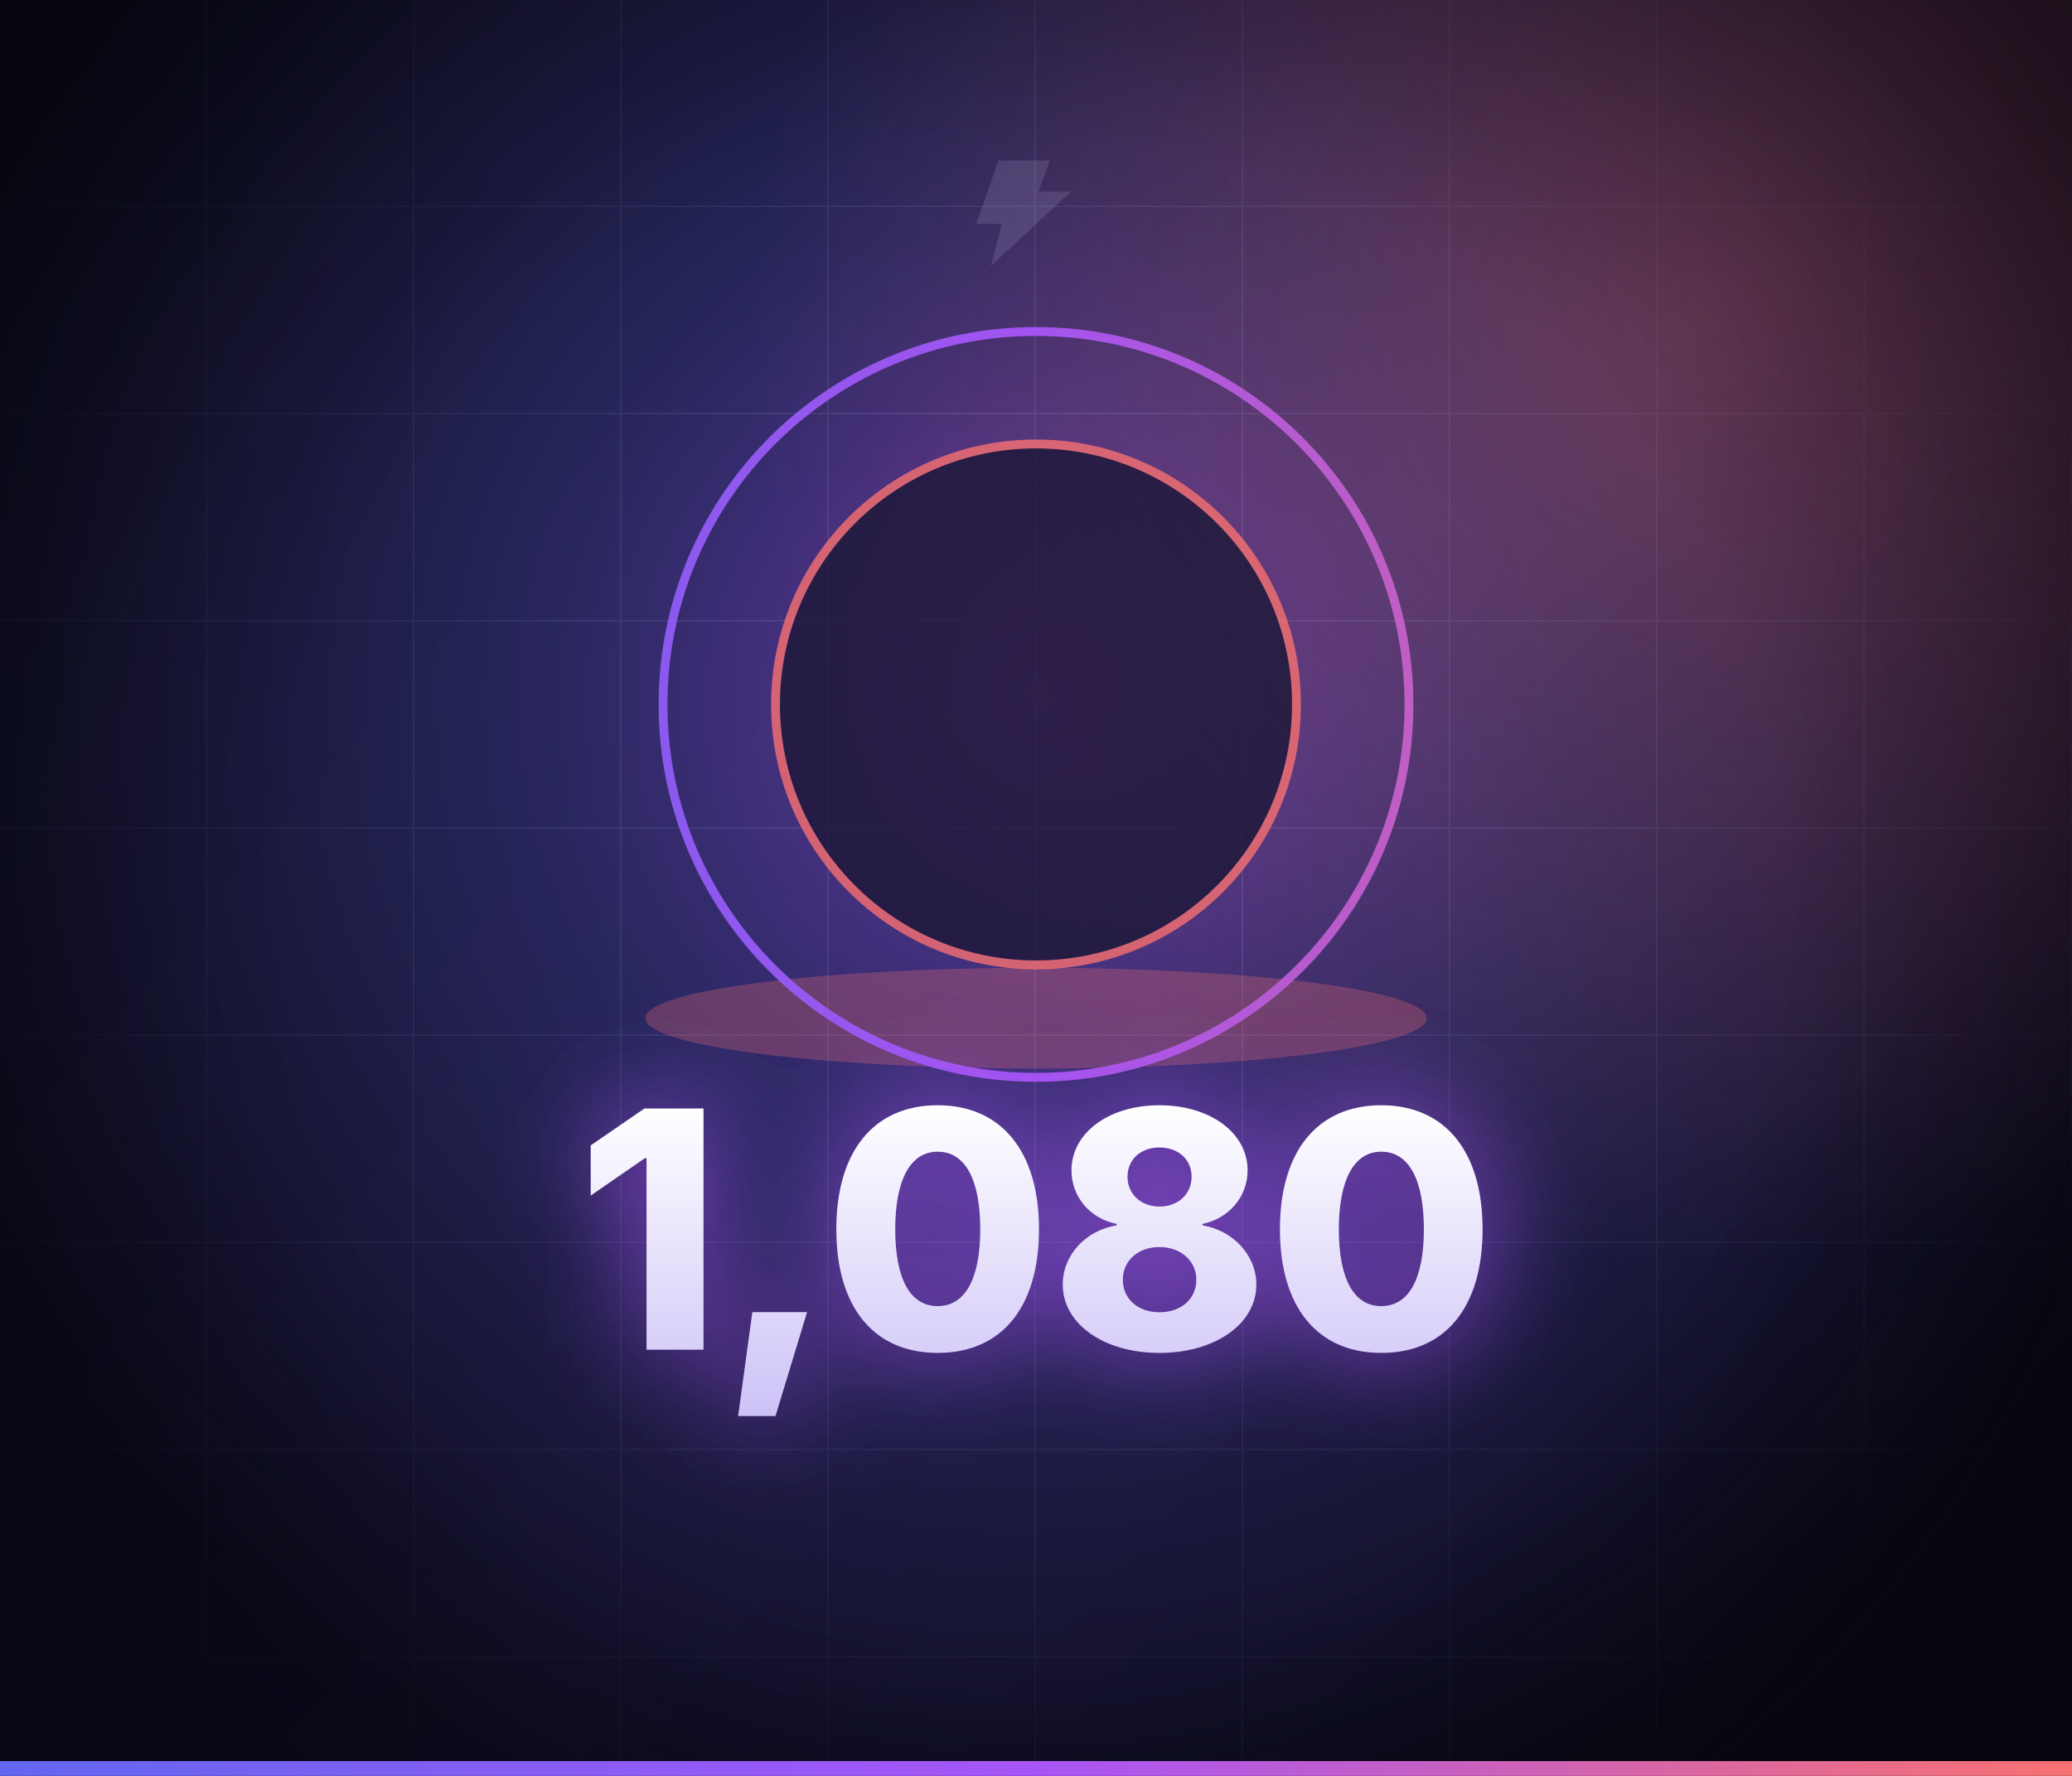
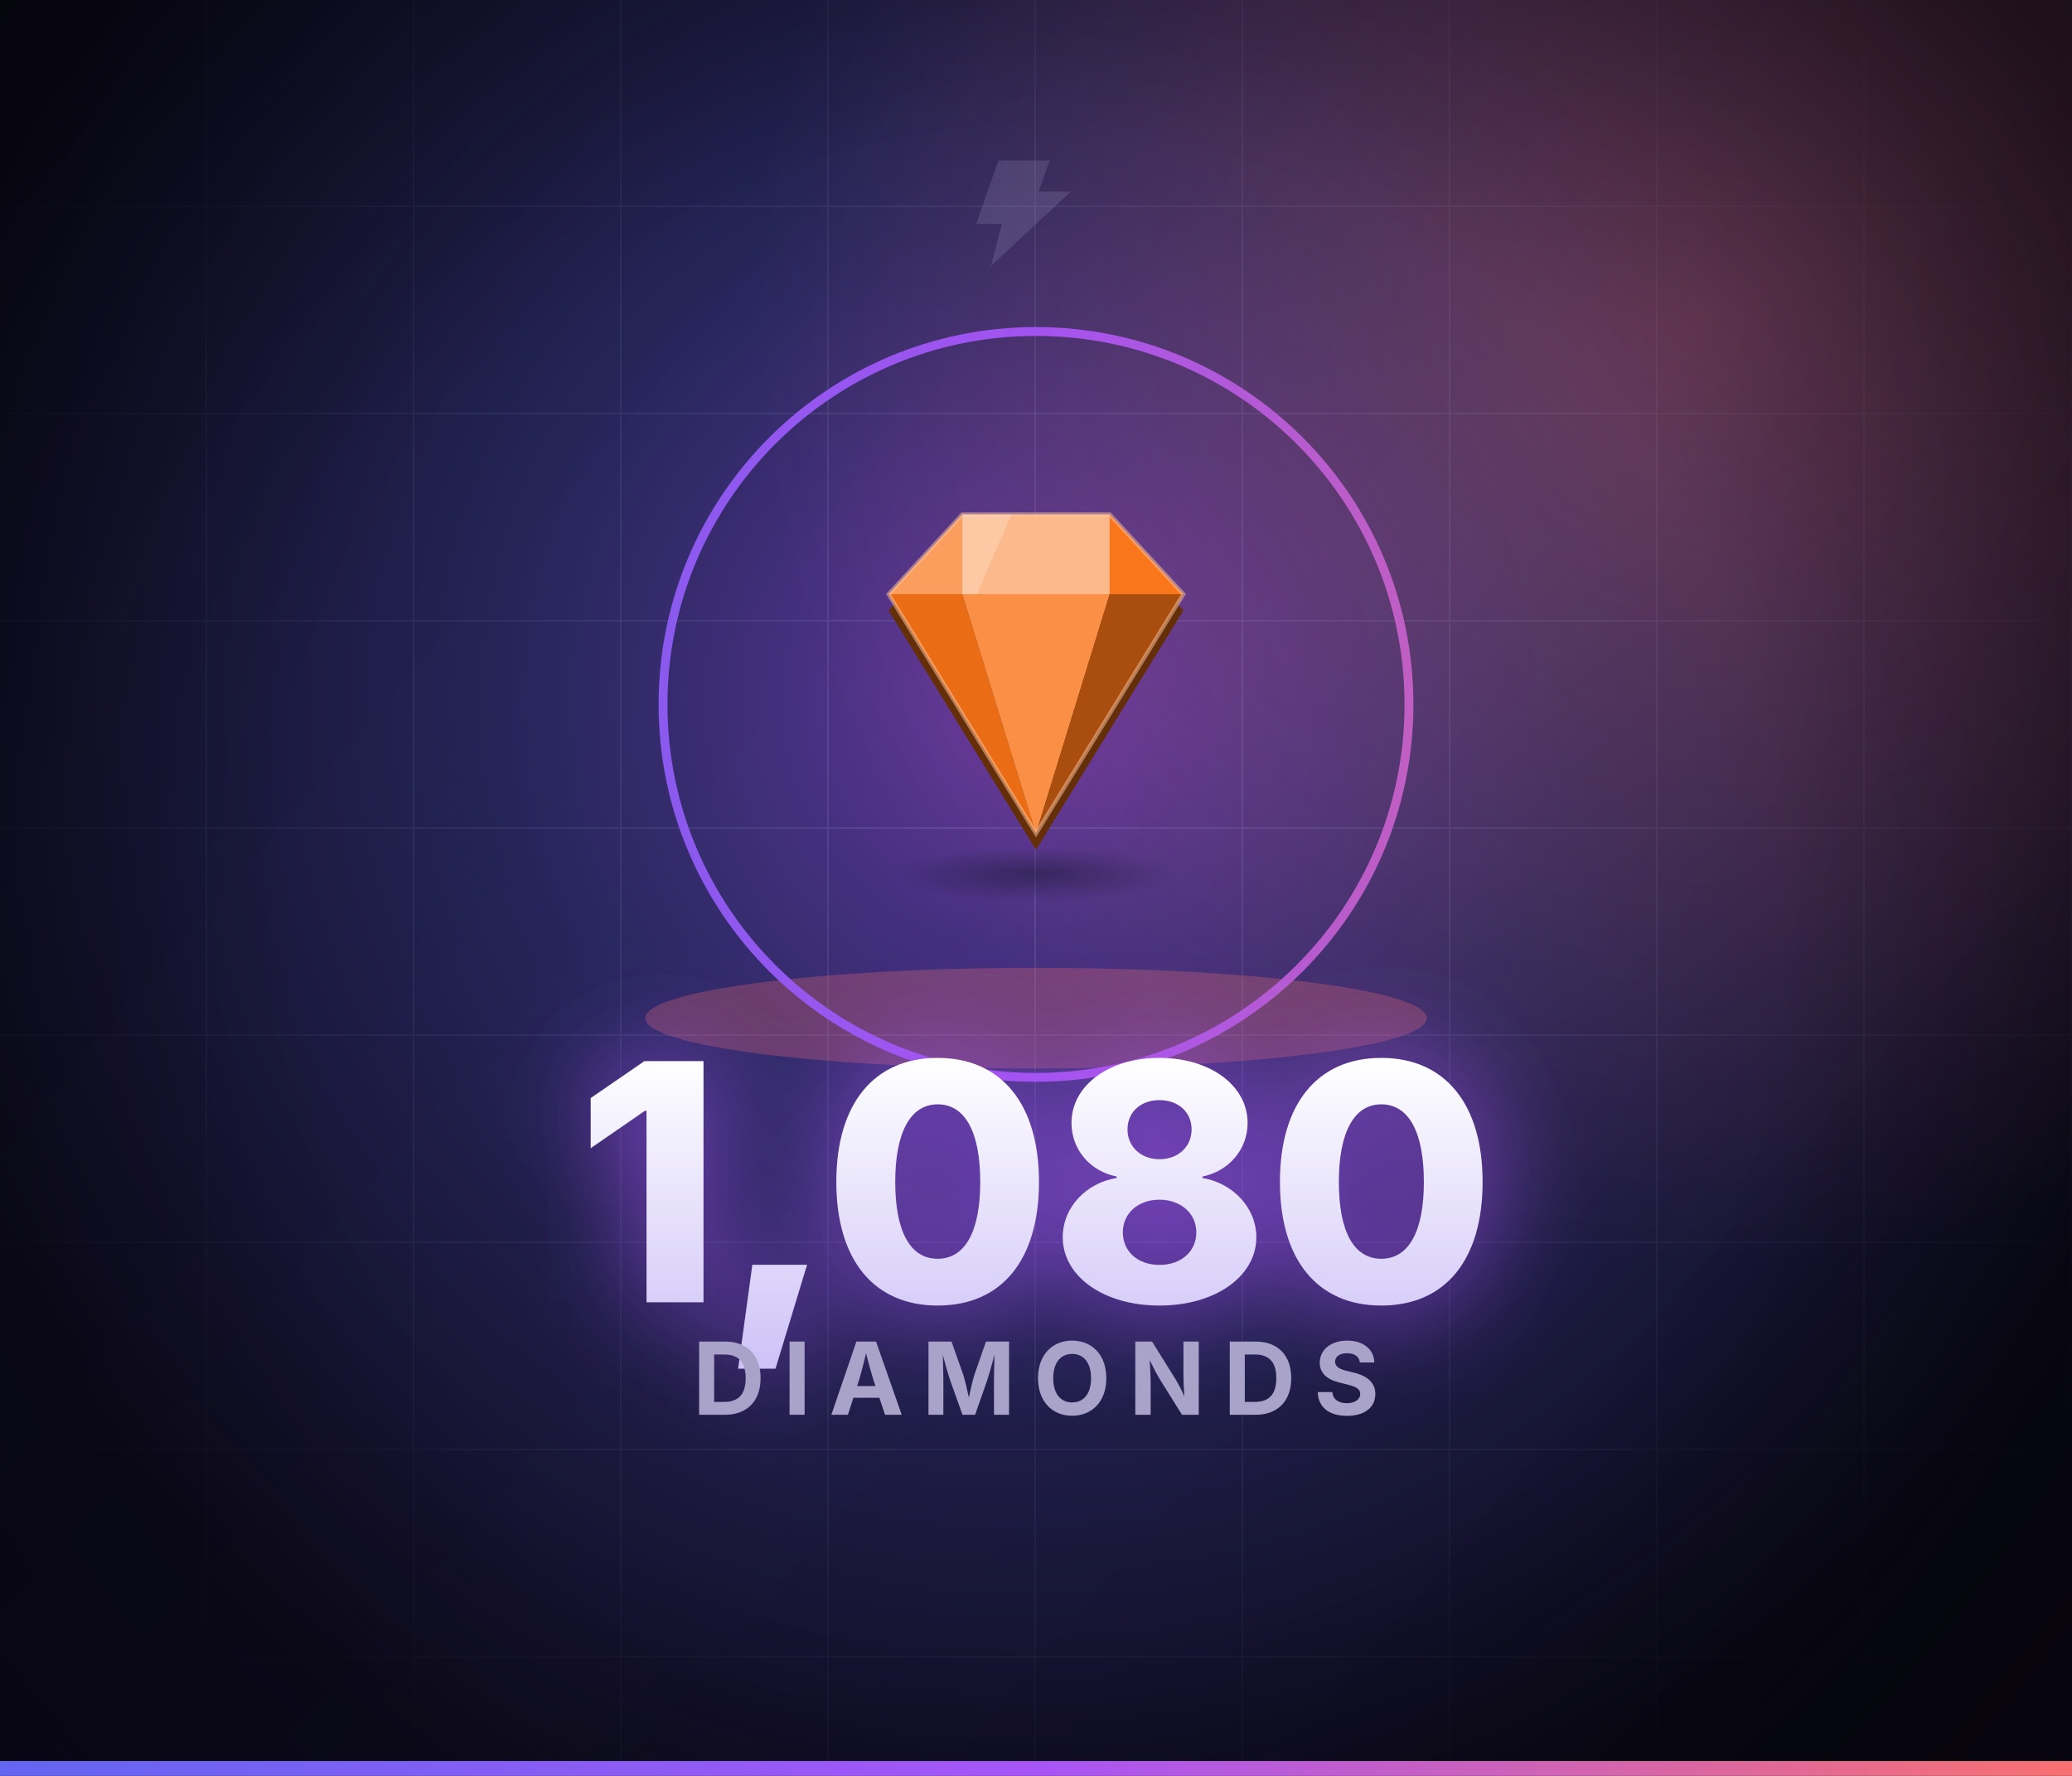
<svg xmlns="http://www.w3.org/2000/svg" viewBox="0 0 700 600" width="700" height="600" role="img" aria-label="1,080 Diamonds — Free Fire">
  <defs>
    <linearGradient id="abase" gradientUnits="userSpaceOnUse" x1="0" y1="0" x2="700" y2="600">
      <stop offset="0" stop-color="#07060f" />
      <stop offset=".55" stop-color="#0e0b1e" />
      <stop offset="1" stop-color="#07060f" />
    </linearGradient>
    <radialGradient id="abloom" gradientUnits="userSpaceOnUse" cx="350" cy="236" r="400">
      <stop offset="0" stop-color="#a855f7" stop-opacity=".60" />
      <stop offset=".45" stop-color="#6366f1" stop-opacity=".30" />
      <stop offset="1" stop-color="#6366f1" stop-opacity="0" />
    </radialGradient>
    <radialGradient id="acat" gradientUnits="userSpaceOnUse" cx="574" cy="108" r="320">
      <stop offset="0" stop-color="#f87171" stop-opacity=".34" />
      <stop offset="1" stop-color="#f87171" stop-opacity="0" />
    </radialGradient>
    <radialGradient id="avig" gradientUnits="userSpaceOnUse" cx="350" cy="300" r="504">
      <stop offset=".5" stop-color="#04030c" stop-opacity="0" />
      <stop offset="1" stop-color="#04030c" stop-opacity=".62" />
    </radialGradient>
    <radialGradient id="afade" gradientUnits="userSpaceOnUse" cx="350" cy="252" r="434">
      <stop offset="0" stop-color="#fff" stop-opacity=".85" />
      <stop offset="1" stop-color="#fff" stop-opacity="0" />
    </radialGradient>
    <mask id="amfade">
      <rect width="700" height="600" fill="url(#afade)" />
    </mask>
    <pattern id="agrid" width="70" height="70" patternUnits="userSpaceOnUse">
      <path d="M70 0V70M0 70H70" fill="none" stroke="#c7d2fe" stroke-width="1.1" />
    </pattern>
    <linearGradient id="anum" x1="0" y1="0" x2="0" y2="1">
      <stop offset="0" stop-color="#ffffff" />
      <stop offset="1" stop-color="#cdc2f7" />
    </linearGradient>
    <linearGradient id="arim" gradientUnits="userSpaceOnUse" x1="0" y1="0" x2="700" y2="0">
      <stop offset="0" stop-color="#6366f1" />
      <stop offset=".5" stop-color="#a855f7" />
      <stop offset="1" stop-color="#f87171" />
    </linearGradient>
    <filter id="ahalo" x="-40%" y="-70%" width="180%" height="240%">
      <feGaussianBlur stdDeviation="18" />
    </filter>
  </defs>
  <rect width="700" height="600" fill="url(#abase)" />
  <rect width="700" height="600" fill="url(#abloom)" />
  <rect width="700" height="600" fill="url(#acat)" />
  <rect width="700" height="600" fill="url(#agrid)" mask="url(#amfade)" opacity=".16" />
  <rect width="700" height="600" fill="url(#avig)" />
  <path transform="translate(322 44) scale(1.7)" opacity="0.14" fill="#ddd6fe" d="M9 6 L4.6 18.6 h5.1 l-2.2 8.4 L23.4 12.2 h-6.4 l2.2-6.2 z" />
  <ellipse cx="350" cy="344" rx="132" ry="17" fill="#f87171" opacity=".28" />
  <circle cx="350" cy="238" r="126" fill="none" stroke="url(#arim)" stroke-width="3" opacity=".95" />
-   <circle cx="350" cy="238" r="88" fill="#1b1636" stroke="#f87171" stroke-width="3" opacity=".8" />
-   <text x="350" y="456" text-anchor="middle" font-family="Inter, system-ui, sans-serif" font-size="112" font-weight="800" letter-spacing="-1" fill="#a855f7" filter="url(#ahalo)" opacity=".85">1,080</text>
-   <text x="350" y="456" text-anchor="middle" font-family="Inter, system-ui, sans-serif" font-size="112" font-weight="800" letter-spacing="-1" fill="url(#anum)">1,080</text>
+   <svg x="299.27" y="172.88" width="101.45" height="130.24" viewBox="145 118 222 285" preserveAspectRatio="xMidYMid meet" overflow="visible">
+     <defs>
+       <radialGradient id="freefire-sh1" cx="0.5" cy="0.5" r="0.5">
+         <stop offset="0" stop-color="#0b1220" stop-opacity="0.4" />
+         <stop offset="0.6" stop-color="#0b1220" stop-opacity="0.16" />
+         <stop offset="1" stop-color="#0b1220" stop-opacity="0" />
+       </radialGradient>
+     </defs>
+     <ellipse cx="256" cy="386" rx="104" ry="20" fill="url(#freefire-sh1)" />
+     <path d="M147 179L201.5 120L310.5 120L365 179L256 356Z" fill="#642e09" transform="translate(0 12)" />
+     <path d="M147 179L201.5 120L201.5 179Z" fill="#fb9d5c" />
+     <path d="M201.5 120L310.5 120L310.5 179L201.5 179Z" fill="#fcb98b" />
+     <path d="M310.5 120L365 179L310.5 179Z" fill="#f9761b" />
+     <path d="M147 179L201.5 179L256 356Z" fill="#ea6c15" />
+     <path d="M201.5 179L310.5 179L256 356Z" fill="#fa8f45" />
+     <path d="M310.5 179L365 179L256 356Z" fill="#a94e0f" />
+     <path d="M147 179L201.5 120L310.5 120L365 179L256 356Z" fill="none" stroke="#fdc7a2" stroke-opacity="0.5" stroke-width="3" />
+     <path d="M201.5 120L237.83 120L212.4 179L201.5 179Z" fill="#fff" opacity="0.22" />
+   </svg>
+   <text x="350" y="440" text-anchor="middle" font-family="Inter, system-ui, sans-serif" font-size="112" font-weight="800" letter-spacing="-1" fill="#a855f7" filter="url(#ahalo)" opacity=".85">1,080</text>
+   <text x="350" y="440" text-anchor="middle" font-family="Inter, system-ui, sans-serif" font-size="112" font-weight="800" letter-spacing="-1" fill="url(#anum)">1,080</text>
+   <text x="350" y="478" text-anchor="middle" font-family="Inter, system-ui, sans-serif" font-size="34" font-weight="700" letter-spacing="6" fill="#a9a3c9">DIAMONDS</text>
  <rect x="0" y="595" width="700" height="5" fill="url(#arim)" opacity="1" />
</svg>
